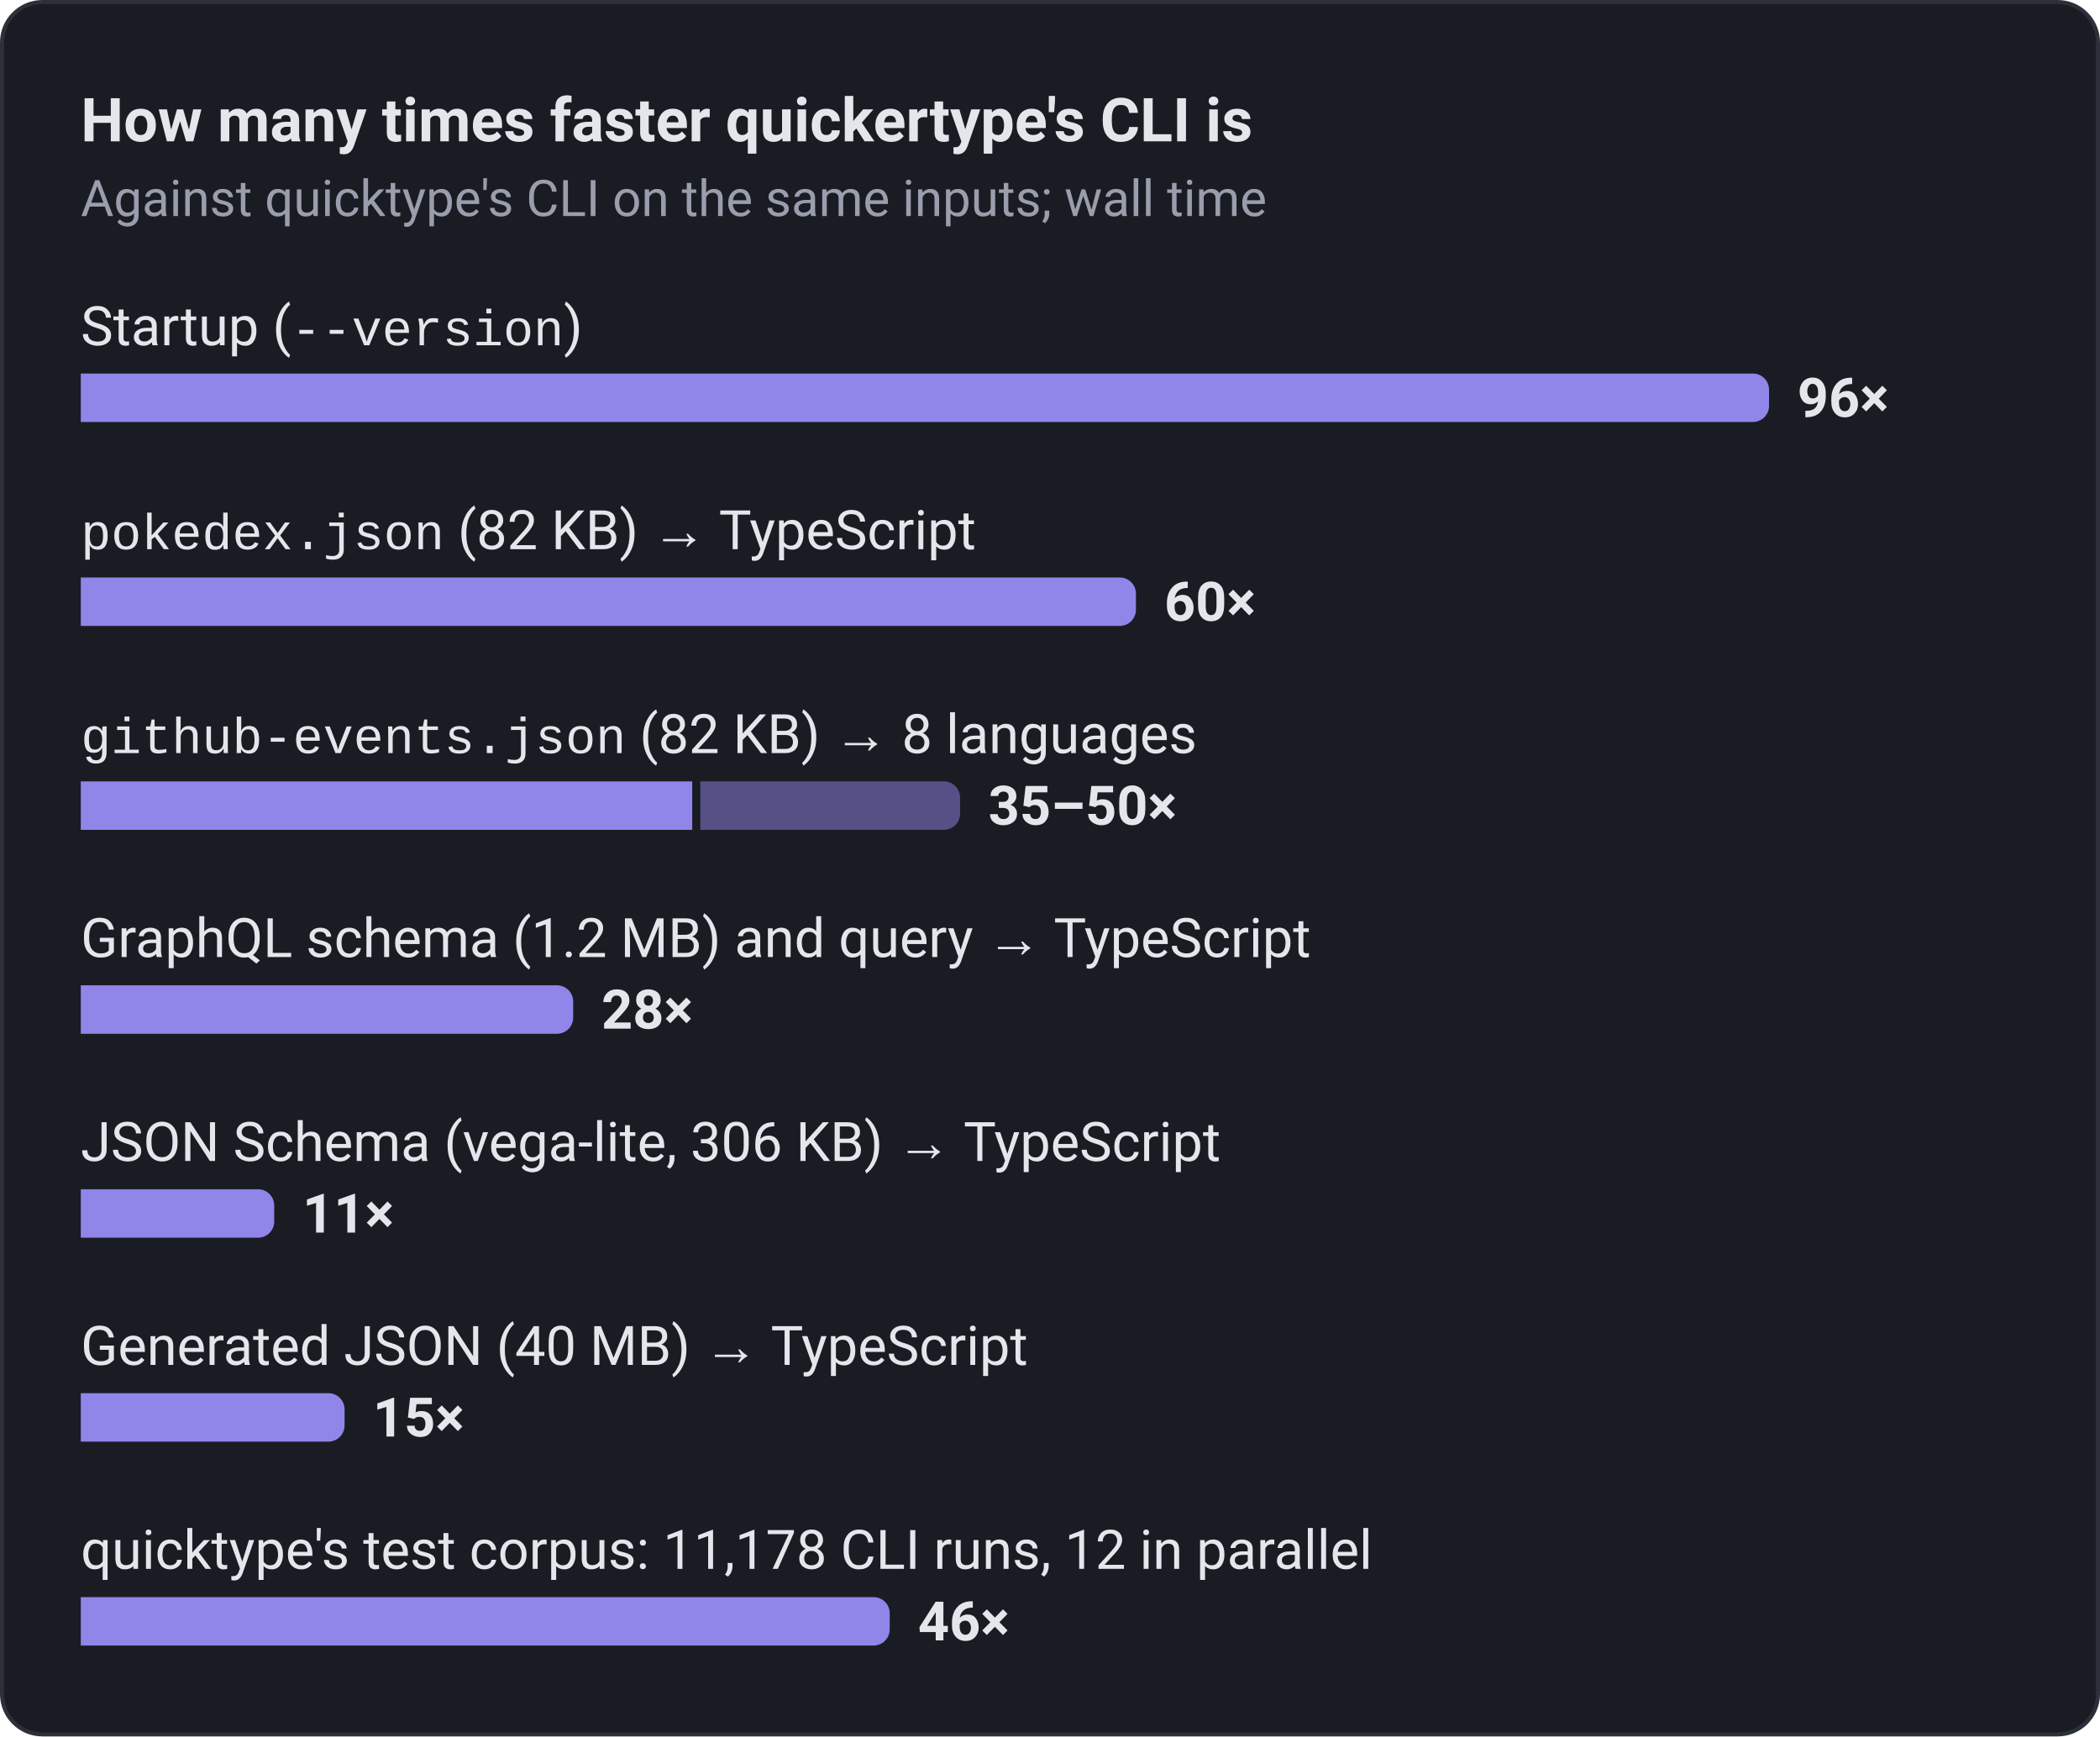
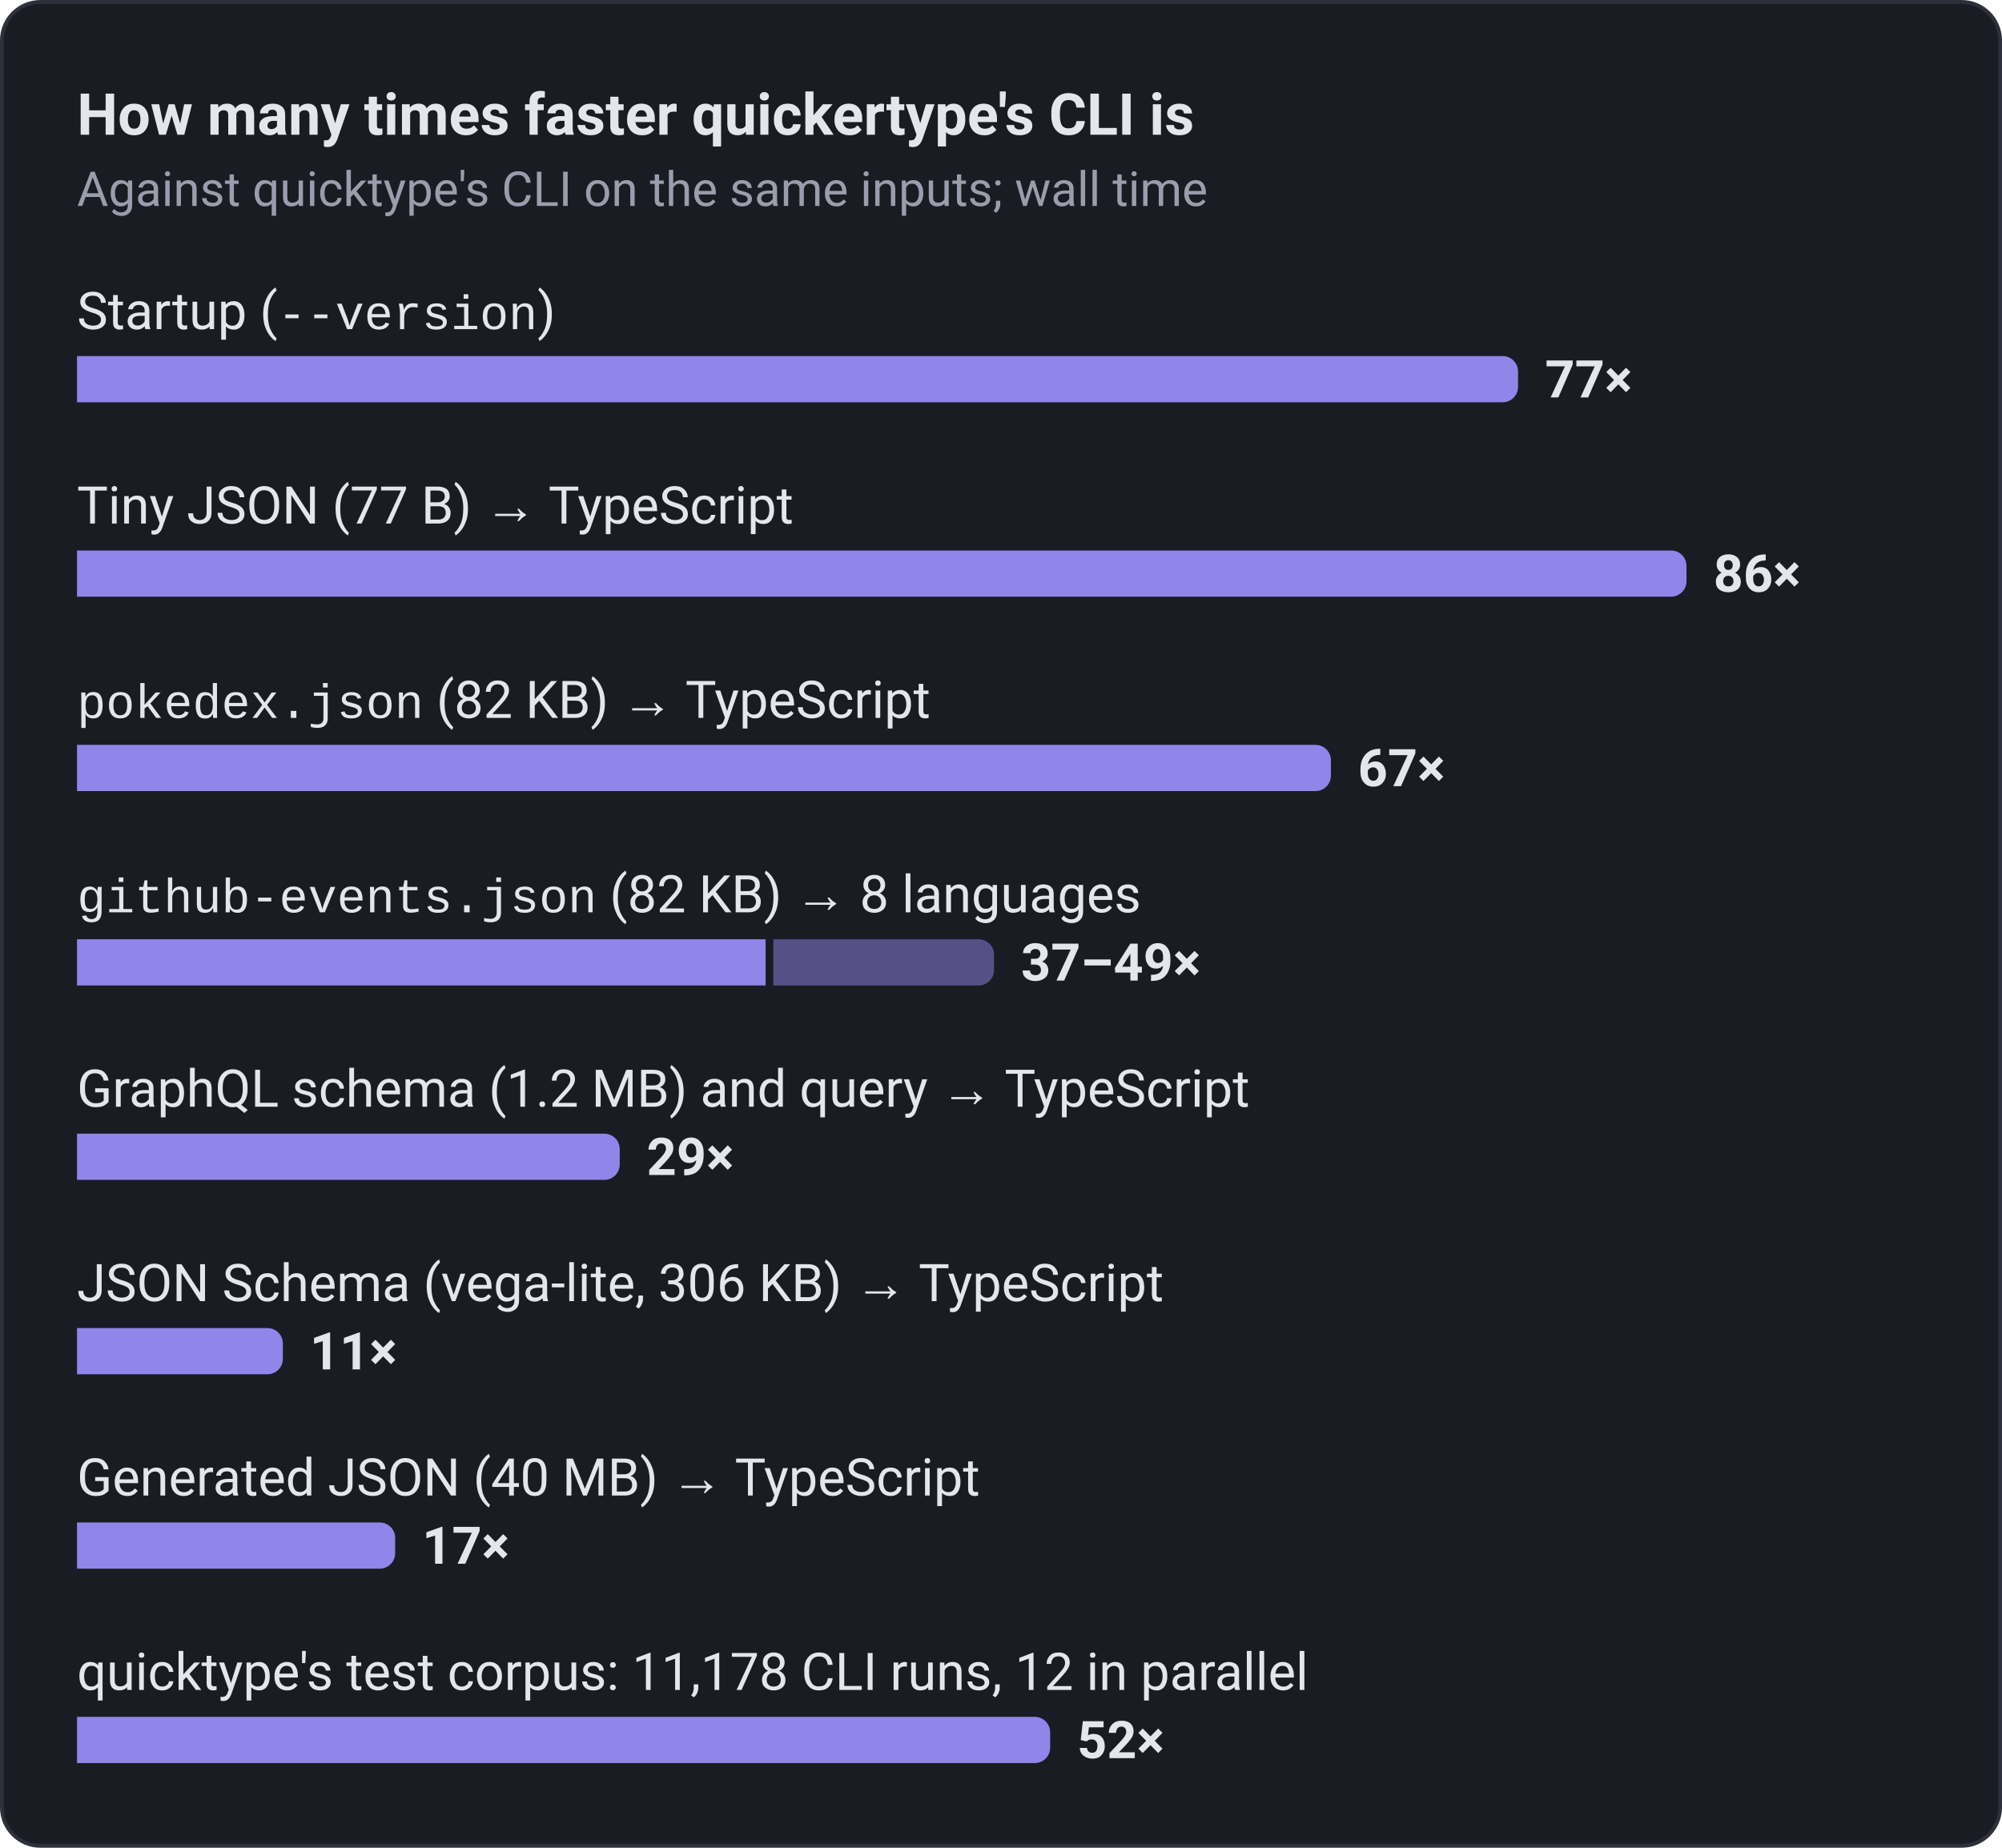
- <svg xmlns="http://www.w3.org/2000/svg" width="520" height="430" viewBox="0 0 520 430" role="img" aria-labelledby="title desc" font-family="system-ui, -apple-system, 'Segoe UI', Roboto, 'Helvetica Neue', Arial, sans-serif">
-   <rect x="0.5" y="0.5" width="519" height="429" rx="10" fill="#1a1c23" stroke="#2d303a" />
+ <svg xmlns="http://www.w3.org/2000/svg" width="520" height="480" viewBox="0 0 520 480" role="img" aria-labelledby="title desc" font-family="system-ui, -apple-system, 'Segoe UI', Roboto, 'Helvetica Neue', Arial, sans-serif">
+   <rect x="0.5" y="0.5" width="519" height="479" rx="10" fill="#1a1c23" stroke="#2d303a" />
  <text x="20" y="35" font-size="15" font-weight="600" fill="#e5e6ec">How many times faster quickertype's CLI is</text>
  <text x="20" y="53.5" font-size="12.5" fill="#9a9dab">Against quicktype's CLI on the same inputs; wall time</text>
  <text x="20" y="85.5" font-size="13.5" fill="#e5e6ec">Startup (<tspan font-family="ui-monospace, SFMono-Regular, 'SF Mono', Menlo, Consolas, 'Liberation Mono', monospace" font-size="12.5">--version</tspan>)</text>
-   <path d="M20 92.5H434.05A4 4 0 0 1 438.05 96.5V100.5A4 4 0 0 1 434.05 104.5H20Z" fill="#9085e9" />
-   <text x="445.05" y="103.23" font-size="13.5" font-weight="600" fill="#e5e6ec">96×</text>
-   <text x="20" y="136" font-size="13.5" fill="#e5e6ec">
+   <path d="M20 92.5H390.3A4 4 0 0 1 394.3 96.5V100.5A4 4 0 0 1 390.3 104.5H20Z" fill="#9085e9" />
+   <text x="401.3" y="103.23" font-size="13.5" font-weight="600" fill="#e5e6ec">77×</text>
+   <text x="20" y="136" font-size="13.5" fill="#e5e6ec">Tiny JSON (77 B) → TypeScript</text>
+   <path d="M20 143H434.05A4 4 0 0 1 438.05 147V151A4 4 0 0 1 434.05 155H20Z" fill="#9085e9" />
+   <text x="445.05" y="153.73" font-size="13.5" font-weight="600" fill="#e5e6ec">86×</text>
+   <text x="20" y="186.5" font-size="13.5" fill="#e5e6ec">
    <tspan font-family="ui-monospace, SFMono-Regular, 'SF Mono', Menlo, Consolas, 'Liberation Mono', monospace" font-size="12.5">pokedex.json</tspan> (82 KB) → TypeScript</text>
-   <path d="M20 143H277.28A4 4 0 0 1 281.28 147V151A4 4 0 0 1 277.28 155H20Z" fill="#9085e9" />
-   <text x="288.28" y="153.73" font-size="13.5" font-weight="600" fill="#e5e6ec">60×</text>
-   <text x="20" y="186.5" font-size="13.5" fill="#e5e6ec">
+   <path d="M20 193.5H341.69A4 4 0 0 1 345.69 197.5V201.5A4 4 0 0 1 341.69 205.5H20Z" fill="#9085e9" />
+   <text x="352.69" y="204.23" font-size="13.5" font-weight="600" fill="#e5e6ec">67×</text>
+   <text x="20" y="237" font-size="13.5" fill="#e5e6ec">
    <tspan font-family="ui-monospace, SFMono-Regular, 'SF Mono', Menlo, Consolas, 'Liberation Mono', monospace" font-size="12.5">github-events.json</tspan> (82 KB) → 8 languages</text>
-   <rect x="20" y="193.5" width="151.41" height="12" fill="#9085e9" />
-   <path d="M173.41 193.5H233.73A4 4 0 0 1 237.73 197.5V201.5A4 4 0 0 1 233.73 205.5H173.41Z" fill="#555186" />
-   <text x="244.73" y="204.23" font-size="13.5" font-weight="600" fill="#e5e6ec">35–50×</text>
-   <text x="20" y="237" font-size="13.5" fill="#e5e6ec">GraphQL schema (1.2 MB) and query → TypeScript</text>
-   <path d="M20 244H137.93A4 4 0 0 1 141.93 248V252A4 4 0 0 1 137.93 256H20Z" fill="#9085e9" />
-   <text x="148.93" y="254.73" font-size="13.5" font-weight="600" fill="#e5e6ec">28×</text>
-   <text x="20" y="287.5" font-size="13.5" fill="#e5e6ec">JSON Schema (vega-lite, 306 KB) → TypeScript</text>
-   <path d="M20 294.5H63.9A4 4 0 0 1 67.9 298.5V302.5A4 4 0 0 1 63.9 306.5H20Z" fill="#9085e9" />
-   <text x="74.9" y="305.23" font-size="13.5" font-weight="600" fill="#e5e6ec">11×</text>
-   <text x="20" y="338" font-size="13.5" fill="#e5e6ec">Generated JSON (40 MB) → TypeScript</text>
-   <path d="M20 345H81.32A4 4 0 0 1 85.32 349V353A4 4 0 0 1 81.32 357H20Z" fill="#9085e9" />
-   <text x="92.32" y="355.73" font-size="13.5" font-weight="600" fill="#e5e6ec">15×</text>
-   <text x="20" y="388.5" font-size="13.5" fill="#e5e6ec">quicktype's test corpus: 11,178 CLI runs, 12 in parallel</text>
-   <path d="M20 395.5H216.31A4 4 0 0 1 220.31 399.5V403.5A4 4 0 0 1 216.31 407.5H20Z" fill="#9085e9" />
-   <text x="227.31" y="406.23" font-size="13.5" font-weight="600" fill="#e5e6ec">46×</text>
+   <rect x="20" y="244" width="178.86" height="12" fill="#9085e9" />
+   <path d="M200.86 244H254.19A4 4 0 0 1 258.19 248V252A4 4 0 0 1 254.19 256H200.86Z" fill="#555186" />
+   <text x="265.19" y="254.73" font-size="13.5" font-weight="600" fill="#e5e6ec">37–49×</text>
+   <text x="20" y="287.5" font-size="13.5" fill="#e5e6ec">GraphQL schema (1.2 MB) and query → TypeScript</text>
+   <path d="M20 294.5H156.97A4 4 0 0 1 160.97 298.5V302.5A4 4 0 0 1 156.97 306.5H20Z" fill="#9085e9" />
+   <text x="167.97" y="305.23" font-size="13.5" font-weight="600" fill="#e5e6ec">29×</text>
+   <text x="20" y="338" font-size="13.5" fill="#e5e6ec">JSON Schema (vega-lite, 306 KB) → TypeScript</text>
+   <path d="M20 345H69.47A4 4 0 0 1 73.47 349V353A4 4 0 0 1 69.47 357H20Z" fill="#9085e9" />
+   <text x="80.47" y="355.73" font-size="13.5" font-weight="600" fill="#e5e6ec">11×</text>
+   <text x="20" y="388.5" font-size="13.5" fill="#e5e6ec">Generated JSON (40 MB) → TypeScript</text>
+   <path d="M20 395.5H98.64A4 4 0 0 1 102.64 399.5V403.5A4 4 0 0 1 98.64 407.5H20Z" fill="#9085e9" />
+   <text x="109.64" y="406.23" font-size="13.5" font-weight="600" fill="#e5e6ec">17×</text>
+   <text x="20" y="439" font-size="13.5" fill="#e5e6ec">quicktype's test corpus: 11,178 CLI runs, 12 in parallel</text>
+   <path d="M20 446H268.77A4 4 0 0 1 272.77 450V454A4 4 0 0 1 268.77 458H20Z" fill="#9085e9" />
+   <text x="279.77" y="456.73" font-size="13.5" font-weight="600" fill="#e5e6ec">52×</text>
</svg>
